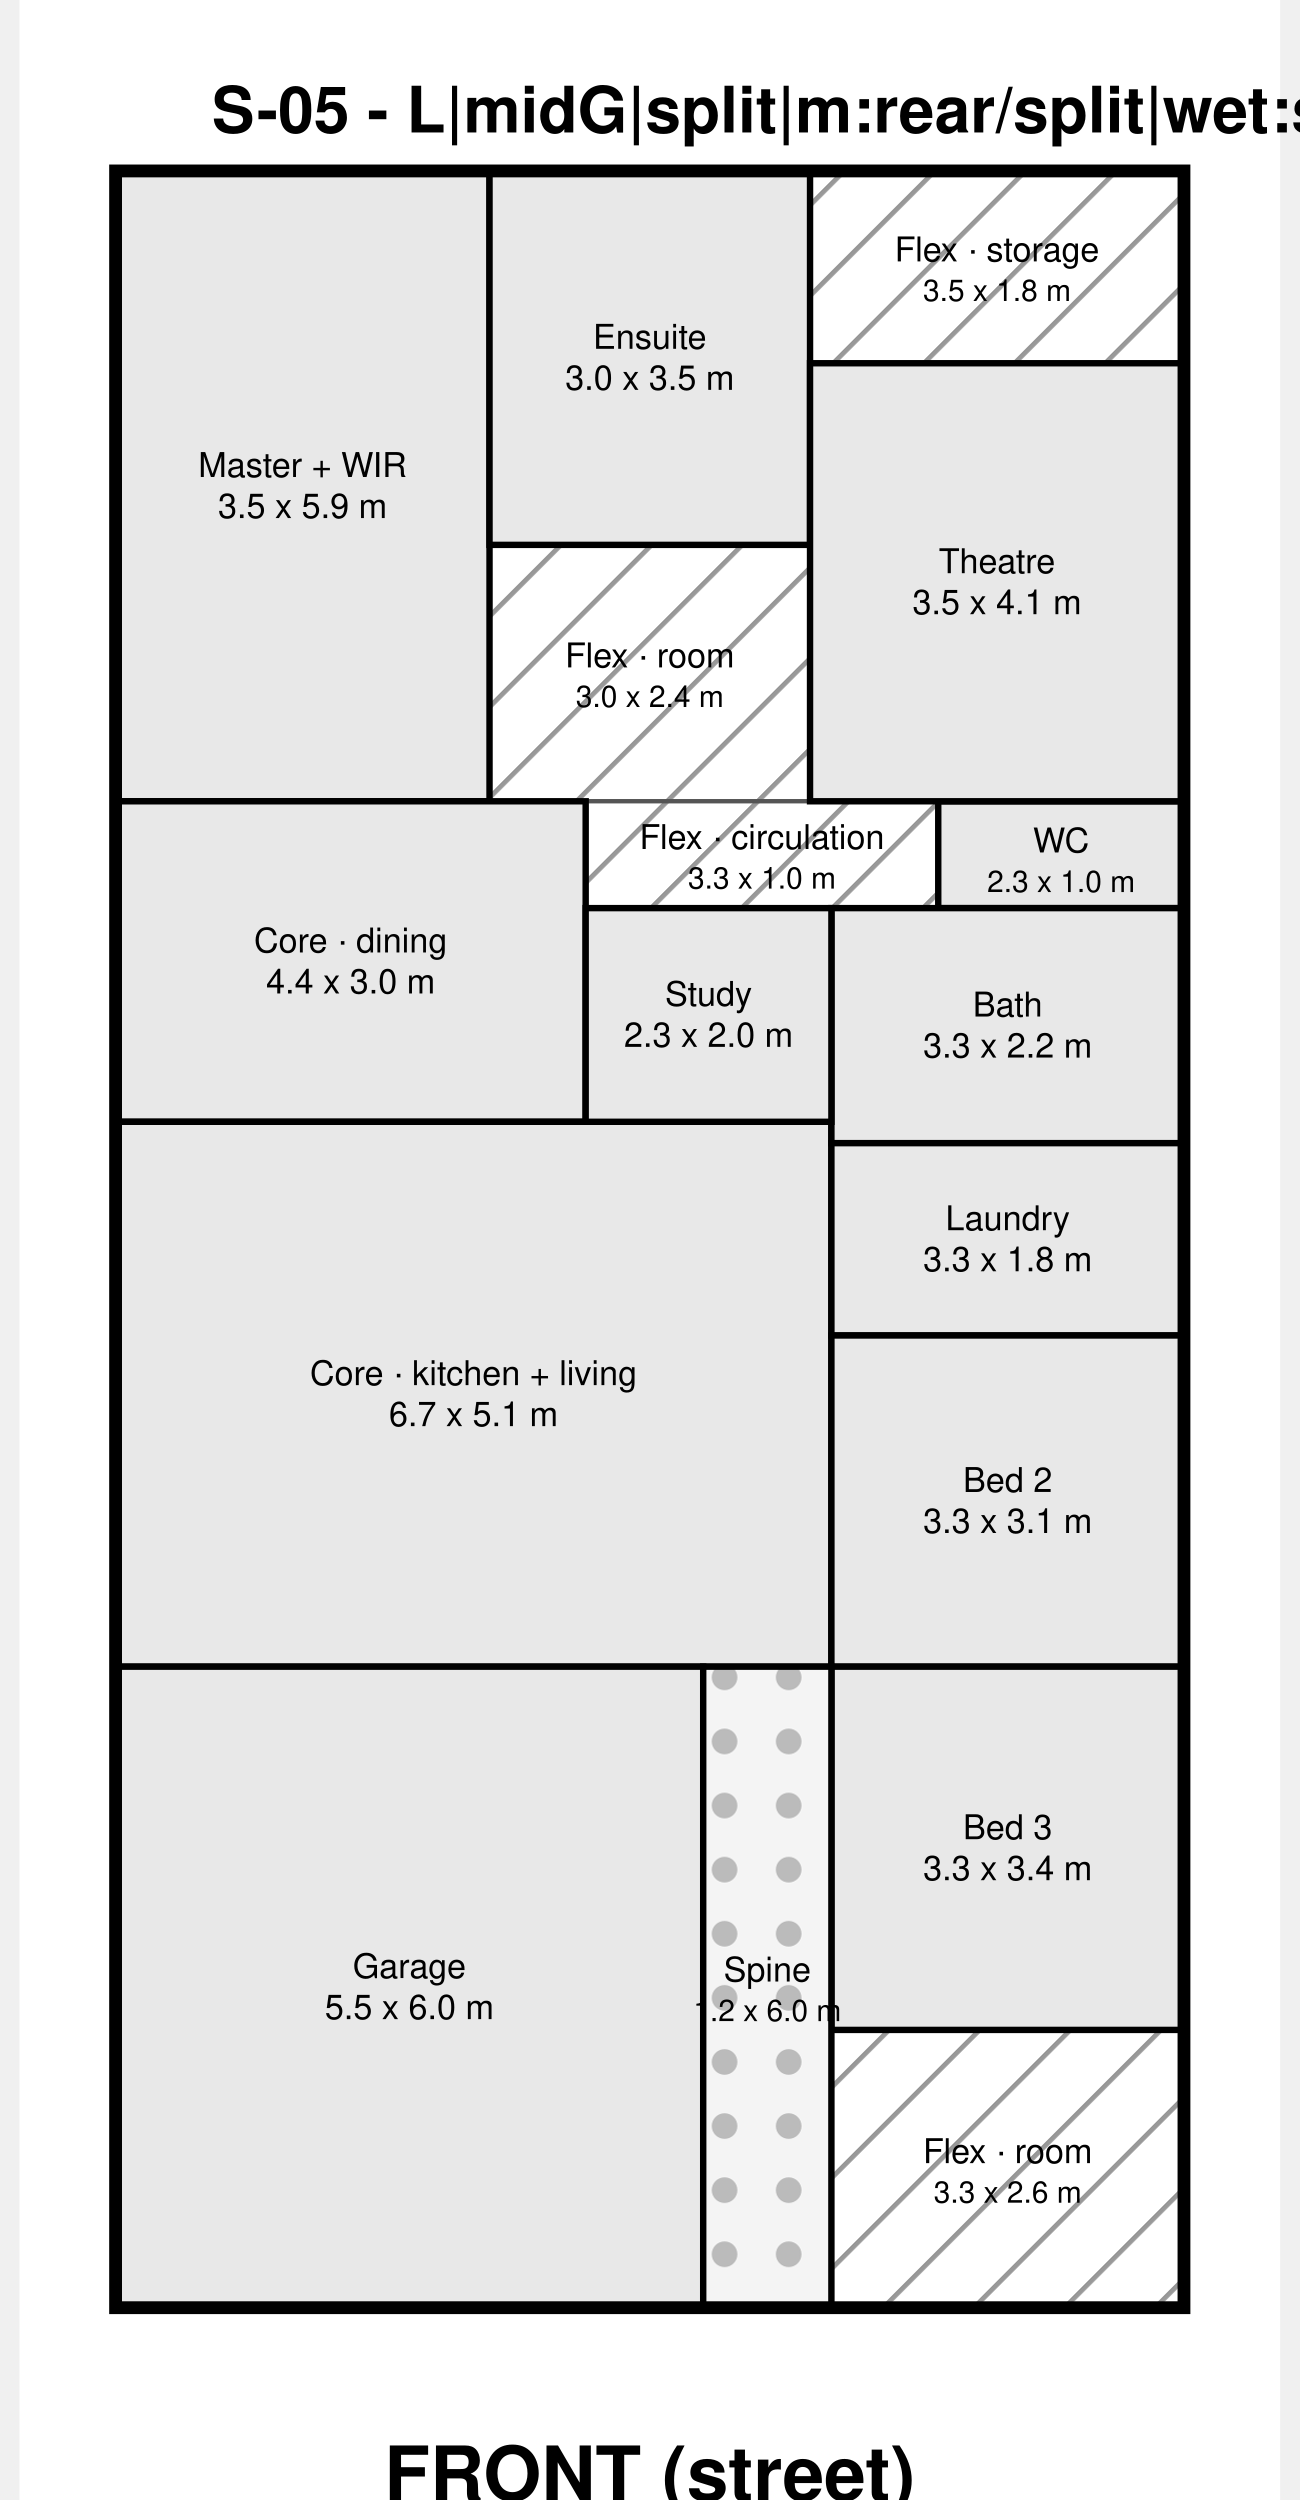
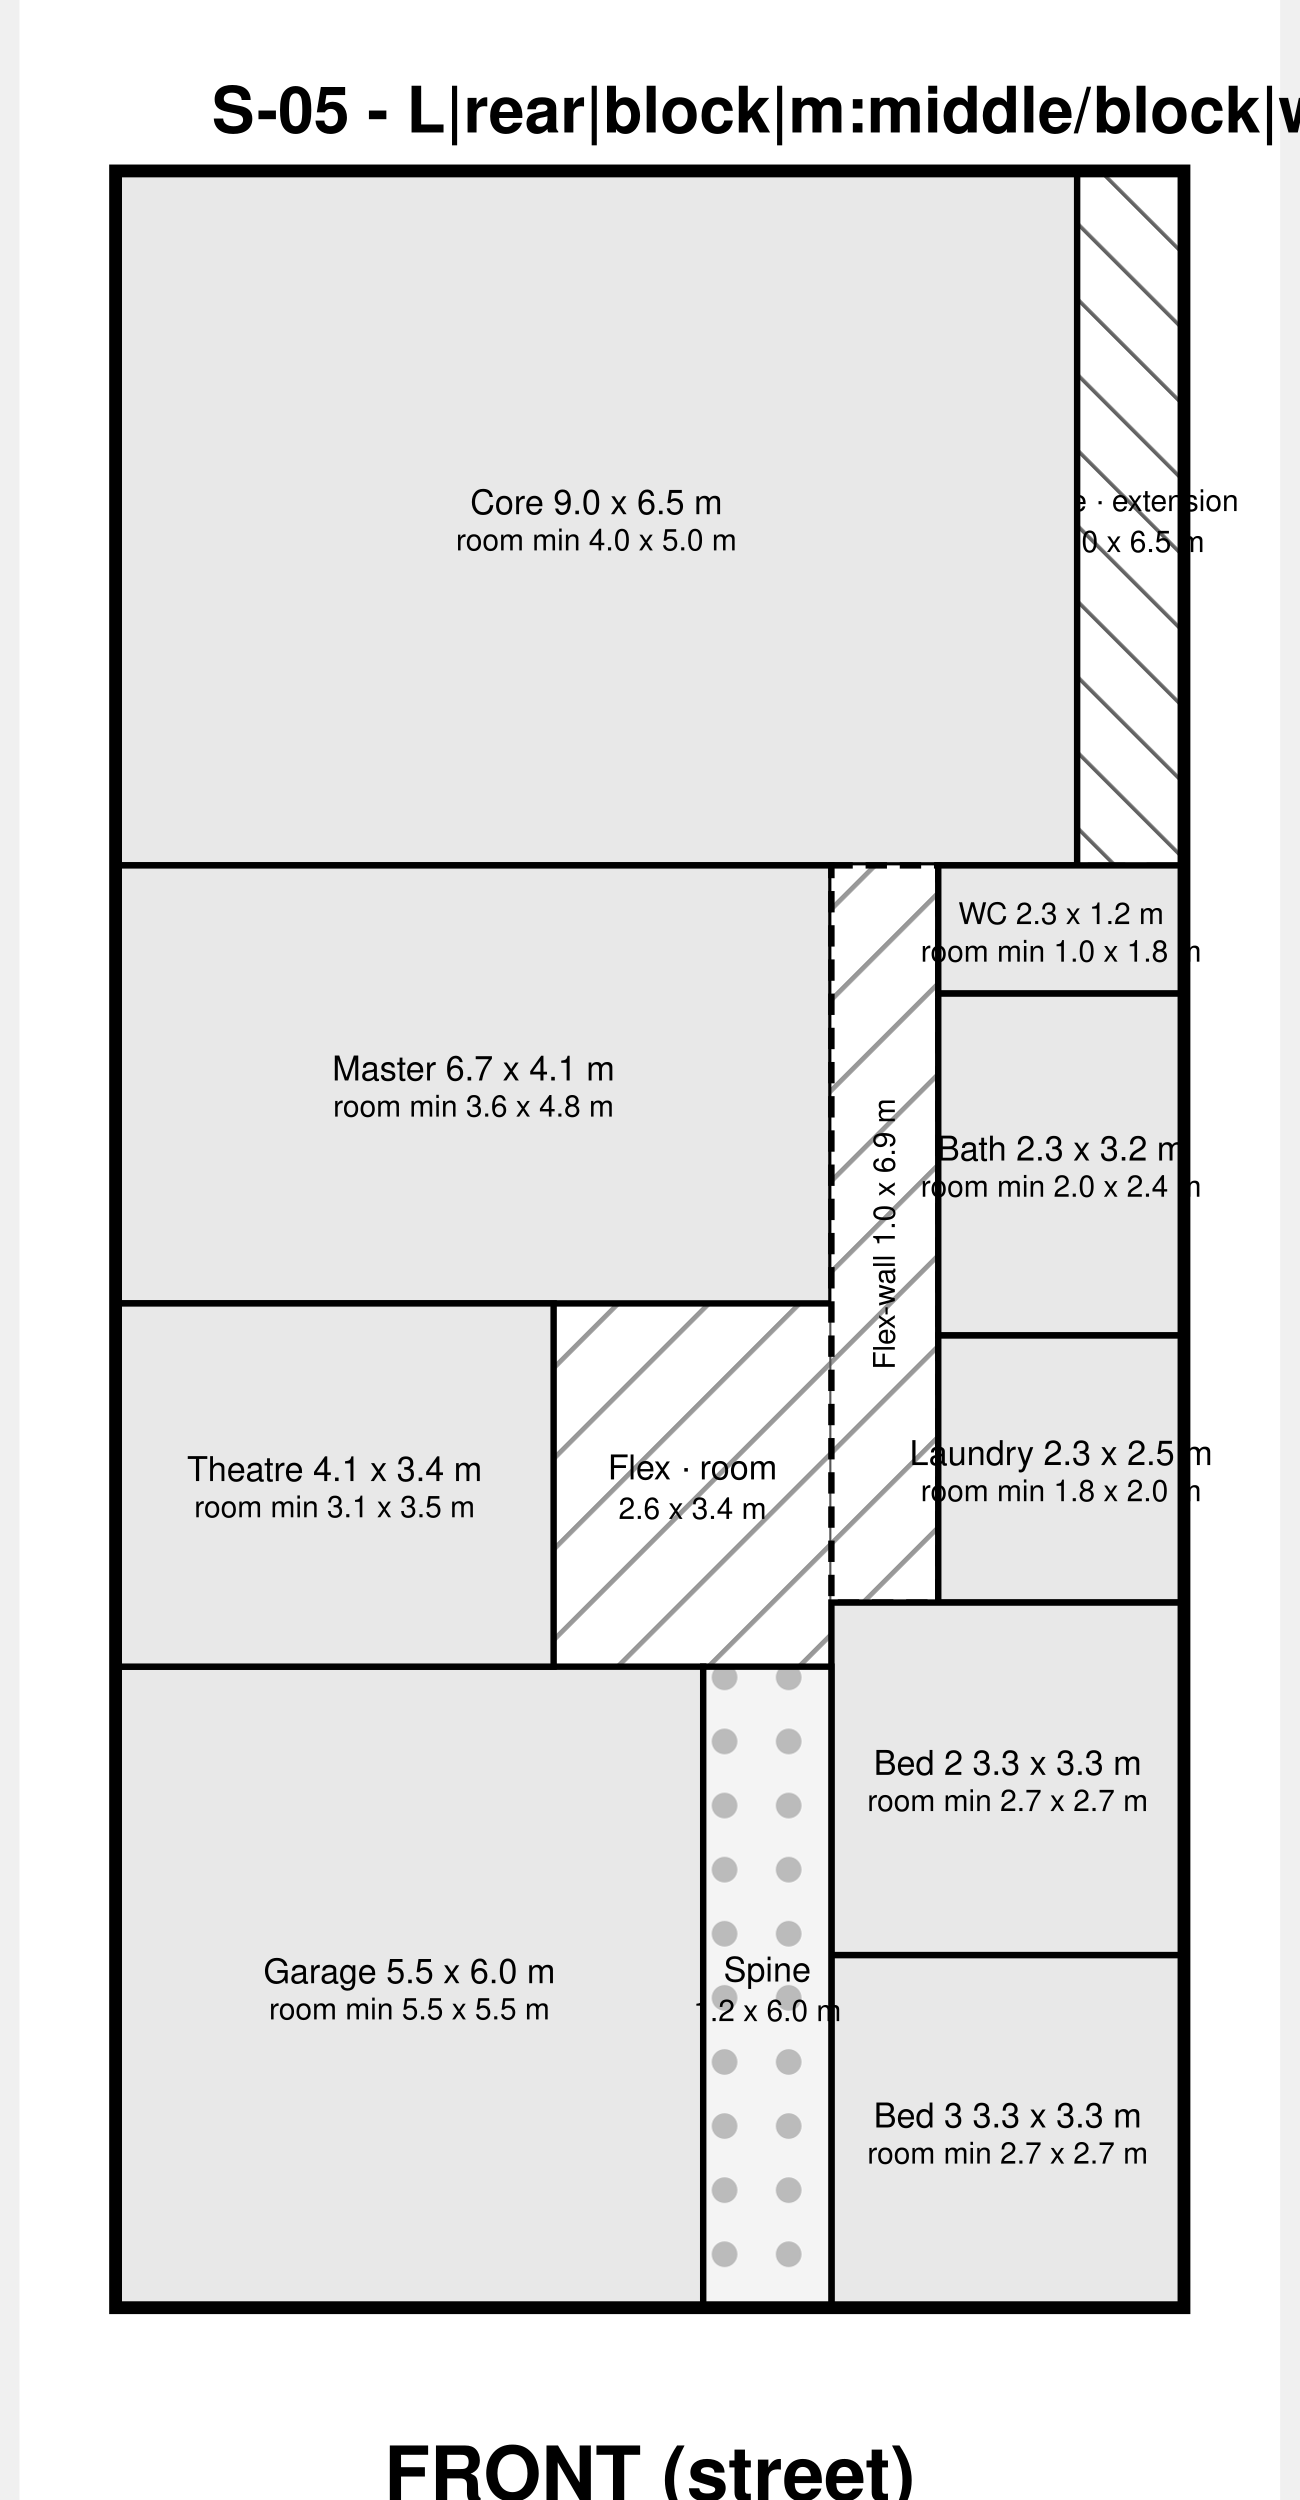
<svg xmlns="http://www.w3.org/2000/svg" width="590" height="1135" viewBox="-900 -1600 11800 23400" font-family="Helvetica, Arial, sans-serif" fill="#000">
  <defs>
    <pattern id="hatch" width="600" height="600" patternUnits="userSpaceOnUse" patternTransform="rotate(45)">
      <rect width="600" height="600" fill="#ffffff" />
      <line x1="0" y1="0" x2="0" y2="600" stroke="#999" stroke-width="90" />
    </pattern>
    <pattern id="hatch2" width="500" height="500" patternUnits="userSpaceOnUse" patternTransform="rotate(-45)">
      <rect width="500" height="500" fill="#ffffff" />
      <line x1="0" y1="0" x2="0" y2="500" stroke="#666" stroke-width="70" />
    </pattern>
    <pattern id="hatch3" width="600" height="600" patternUnits="userSpaceOnUse">
      <rect width="600" height="600" fill="#ffffff" />
      <line x1="0" y1="0" x2="0" y2="600" stroke="#aaa" stroke-width="60" />
      <line x1="0" y1="0" x2="600" y2="0" stroke="#aaa" stroke-width="60" />
    </pattern>
    <pattern id="dots" width="600" height="600" patternUnits="userSpaceOnUse">
      <rect width="600" height="600" fill="#f4f4f4" />
      <circle cx="300" cy="300" r="120" fill="#bbb" />
    </pattern>
  </defs>
  <rect x="-900" y="-1600" width="11800" height="23400" fill="#ffffff" />
-   <text x="900" y="-360" font-size="600" font-weight="bold">S-05 - L|midG|split|m:rear/split|wet:split|rr:MF|nofw|v0</text>
+   <text x="900" y="-360" font-size="600" font-weight="bold">S-05 - L|rear|block|m:middle/block|wet:split|rr:-|fw|v2</text>
  <g>
-     <rect x="6500" y="0" width="3500" height="1800" fill="url(#hatch)" stroke="#555" stroke-width="40" />
-     <text x="8250" y="740" font-size="320" text-anchor="middle" dominant-baseline="middle">Flex · storage</text>
-     <text x="8250" y="1124" font-size="280" text-anchor="middle" dominant-baseline="middle">3.5 x 1.8 m</text>
+     <rect x="4100" y="10600" width="2600" height="3400" fill="url(#hatch)" stroke="#555" stroke-width="40" />
+     <text x="5400" y="12140" font-size="320" text-anchor="middle" dominant-baseline="middle">Flex · room</text>
+     <text x="5400" y="12524" font-size="280" text-anchor="middle" dominant-baseline="middle">2.6 x 3.4 m</text>
  </g>
  <g>
-     <rect x="3500" y="3500" width="3000" height="2400" fill="url(#hatch)" stroke="#555" stroke-width="40" />
-     <text x="5000" y="4540" font-size="320" text-anchor="middle" dominant-baseline="middle">Flex · room</text>
-     <text x="5000" y="4924" font-size="280" text-anchor="middle" dominant-baseline="middle">3.0 x 2.4 m</text>
+     <rect x="9000" y="0" width="1000" height="6500" fill="url(#hatch2)" stroke="#555" stroke-width="40" />
+     <text x="9500" y="3090" font-size="280" text-anchor="middle" dominant-baseline="middle">Core · extension</text>
+     <text x="9500" y="3474" font-size="280" text-anchor="middle" dominant-baseline="middle">1.0 x 6.5 m</text>
+     <rect x="0" y="0" width="10000" height="6500" fill="none" stroke="#000" stroke-width="50" stroke-dasharray="350 200" />
  </g>
  <g>
-     <rect x="4400" y="5900" width="3300" height="1000" fill="url(#hatch)" stroke="#555" stroke-width="40" />
-     <text x="6050" y="6240" font-size="320" text-anchor="middle" dominant-baseline="middle">Flex · circulation</text>
-     <text x="6050" y="6624" font-size="280" text-anchor="middle" dominant-baseline="middle">3.3 x 1.0 m</text>
+     <rect x="0" y="0" width="9000" height="6500" fill="#e8e8e8" stroke="#000" stroke-width="60" />
+     <text x="4500" y="3106" font-size="320" text-anchor="middle" dominant-baseline="middle">Core 9.0 x 6.5 m</text>
+     <text x="4500" y="3458" font-size="280" text-anchor="middle" dominant-baseline="middle">room min 4.0 x 5.0 m</text>
  </g>
  <g>
-     <rect x="6700" y="17400" width="3300" height="2600" fill="url(#hatch)" stroke="#555" stroke-width="40" />
-     <text x="8350" y="18540" font-size="320" text-anchor="middle" dominant-baseline="middle">Flex · room</text>
-     <text x="8350" y="18924" font-size="280" text-anchor="middle" dominant-baseline="middle">3.3 x 2.6 m</text>
-   </g>
-   <g>
-     <rect x="0" y="0" width="3500" height="5900" fill="#e8e8e8" stroke="#000" stroke-width="60" />
-     <text x="1750" y="2758" font-size="320" text-anchor="middle" dominant-baseline="middle">Master + WIR</text>
-     <text x="1750" y="3142" font-size="320" text-anchor="middle" dominant-baseline="middle">3.5 x 5.9 m</text>
-   </g>
-   <g>
-     <rect x="3500" y="0" width="3000" height="3500" fill="#e8e8e8" stroke="#000" stroke-width="60" />
-     <text x="5000" y="1558" font-size="320" text-anchor="middle" dominant-baseline="middle">Ensuite</text>
-     <text x="5000" y="1942" font-size="320" text-anchor="middle" dominant-baseline="middle">3.0 x 3.5 m</text>
-   </g>
-   <g>
-     <rect x="0" y="5900" width="4400" height="3000" fill="#e8e8e8" stroke="#000" stroke-width="60" />
-     <text x="2200" y="7208" font-size="320" text-anchor="middle" dominant-baseline="middle">Core · dining</text>
-     <text x="2200" y="7592" font-size="320" text-anchor="middle" dominant-baseline="middle">4.4 x 3.0 m</text>
-   </g>
-   <g>
-     <rect x="0" y="8900" width="6700" height="5100" fill="#e8e8e8" stroke="#000" stroke-width="60" />
-     <text x="3350" y="11258" font-size="320" text-anchor="middle" dominant-baseline="middle">Core · kitchen + living</text>
-     <text x="3350" y="11642" font-size="320" text-anchor="middle" dominant-baseline="middle">6.7 x 5.1 m</text>
+     <rect x="0" y="6500" width="6700" height="4100" fill="#e8e8e8" stroke="#000" stroke-width="60" />
+     <text x="3350" y="8406" font-size="320" text-anchor="middle" dominant-baseline="middle">Master 6.7 x 4.1 m</text>
+     <text x="3350" y="8758" font-size="280" text-anchor="middle" dominant-baseline="middle">room min 3.6 x 4.8 m</text>
  </g>
  <g>
    <rect x="0" y="14000" width="5500" height="6000" fill="#e8e8e8" stroke="#000" stroke-width="60" />
-     <text x="2750" y="16808" font-size="320" text-anchor="middle" dominant-baseline="middle">Garage</text>
-     <text x="2750" y="17192" font-size="320" text-anchor="middle" dominant-baseline="middle">5.5 x 6.0 m</text>
+     <text x="2750" y="16856" font-size="320" text-anchor="middle" dominant-baseline="middle">Garage 5.5 x 6.0 m</text>
+     <text x="2750" y="17208" font-size="280" text-anchor="middle" dominant-baseline="middle">room min 5.5 x 5.5 m</text>
  </g>
  <g>
-     <rect x="7700" y="5900" width="2300" height="1000" fill="#e8e8e8" stroke="#000" stroke-width="60" />
-     <text x="8850" y="6272" font-size="320" text-anchor="middle" dominant-baseline="middle">WC</text>
-     <text x="8850" y="6656" font-size="280" text-anchor="middle" dominant-baseline="middle">2.3 x 1.0 m</text>
+     <rect x="6700" y="6500" width="1000" height="6900" fill="url(#hatch)" stroke="#000" stroke-width="60" stroke-dasharray="200 120" />
+     <text transform="translate(7200 9950) rotate(-90)" font-size="280" text-anchor="middle" dominant-baseline="middle">Flex-wall 1.0 x 6.9 m</text>
  </g>
  <g>
-     <rect x="6700" y="6900" width="3300" height="2200" fill="#e8e8e8" stroke="#000" stroke-width="60" />
-     <text x="8350" y="7808" font-size="320" text-anchor="middle" dominant-baseline="middle">Bath</text>
-     <text x="8350" y="8192" font-size="320" text-anchor="middle" dominant-baseline="middle">3.3 x 2.2 m</text>
+     <rect x="7700" y="6500" width="2300" height="1200" fill="#e8e8e8" stroke="#000" stroke-width="60" />
+     <text x="8850" y="6956" font-size="280" text-anchor="middle" dominant-baseline="middle">WC 2.3 x 1.2 m</text>
+     <text x="8850" y="7308" font-size="280" text-anchor="middle" dominant-baseline="middle">room min 1.0 x 1.8 m</text>
  </g>
  <g>
-     <rect x="6700" y="9100" width="3300" height="1800" fill="#e8e8e8" stroke="#000" stroke-width="60" />
-     <text x="8350" y="9808" font-size="320" text-anchor="middle" dominant-baseline="middle">Laundry</text>
-     <text x="8350" y="10192" font-size="320" text-anchor="middle" dominant-baseline="middle">3.3 x 1.8 m</text>
+     <rect x="7700" y="7700" width="2300" height="3200" fill="#e8e8e8" stroke="#000" stroke-width="60" />
+     <text x="8850" y="9156" font-size="320" text-anchor="middle" dominant-baseline="middle">Bath 2.3 x 3.2 m</text>
+     <text x="8850" y="9508" font-size="280" text-anchor="middle" dominant-baseline="middle">room min 2.0 x 2.4 m</text>
  </g>
  <g>
-     <rect x="6700" y="10900" width="3300" height="3100" fill="#e8e8e8" stroke="#000" stroke-width="60" />
-     <text x="8350" y="12258" font-size="320" text-anchor="middle" dominant-baseline="middle">Bed 2</text>
-     <text x="8350" y="12642" font-size="320" text-anchor="middle" dominant-baseline="middle">3.3 x 3.1 m</text>
+     <rect x="7700" y="10900" width="2300" height="2500" fill="#e8e8e8" stroke="#000" stroke-width="60" />
+     <text x="8850" y="12006" font-size="320" text-anchor="middle" dominant-baseline="middle">Laundry 2.3 x 2.5 m</text>
+     <text x="8850" y="12358" font-size="280" text-anchor="middle" dominant-baseline="middle">room min 1.8 x 2.0 m</text>
  </g>
  <g>
-     <rect x="6700" y="14000" width="3300" height="3400" fill="#e8e8e8" stroke="#000" stroke-width="60" />
-     <text x="8350" y="15508" font-size="320" text-anchor="middle" dominant-baseline="middle">Bed 3</text>
-     <text x="8350" y="15892" font-size="320" text-anchor="middle" dominant-baseline="middle">3.3 x 3.4 m</text>
+     <rect x="6700" y="13400" width="3300" height="3300" fill="#e8e8e8" stroke="#000" stroke-width="60" />
+     <text x="8350" y="14906" font-size="320" text-anchor="middle" dominant-baseline="middle">Bed 2 3.3 x 3.3 m</text>
+     <text x="8350" y="15258" font-size="280" text-anchor="middle" dominant-baseline="middle">room min 2.7 x 2.7 m</text>
  </g>
  <g>
-     <rect x="6500" y="1800" width="3500" height="4100" fill="#e8e8e8" stroke="#000" stroke-width="60" />
-     <text x="8250" y="3658" font-size="320" text-anchor="middle" dominant-baseline="middle">Theatre</text>
-     <text x="8250" y="4042" font-size="320" text-anchor="middle" dominant-baseline="middle">3.5 x 4.1 m</text>
+     <rect x="6700" y="16700" width="3300" height="3300" fill="#e8e8e8" stroke="#000" stroke-width="60" />
+     <text x="8350" y="18206" font-size="320" text-anchor="middle" dominant-baseline="middle">Bed 3 3.3 x 3.3 m</text>
+     <text x="8350" y="18558" font-size="280" text-anchor="middle" dominant-baseline="middle">room min 2.7 x 2.7 m</text>
  </g>
  <g>
-     <rect x="4400" y="6900" width="2300" height="2000" fill="#e8e8e8" stroke="#000" stroke-width="60" />
-     <text x="5550" y="7708" font-size="320" text-anchor="middle" dominant-baseline="middle">Study</text>
-     <text x="5550" y="8092" font-size="320" text-anchor="middle" dominant-baseline="middle">2.3 x 2.0 m</text>
+     <rect x="0" y="10600" width="4100" height="3400" fill="#e8e8e8" stroke="#000" stroke-width="60" />
+     <text x="2050" y="12156" font-size="320" text-anchor="middle" dominant-baseline="middle">Theatre 4.1 x 3.4 m</text>
+     <text x="2050" y="12508" font-size="280" text-anchor="middle" dominant-baseline="middle">room min 3.1 x 3.5 m</text>
  </g>
  <g>
    <rect x="5500" y="14000" width="1200" height="6000" fill="url(#dots)" stroke="#000" stroke-width="60" />
    <text x="6100" y="16840" font-size="320" text-anchor="middle" dominant-baseline="middle">Spine</text>
    <text x="6100" y="17224" font-size="280" text-anchor="middle" dominant-baseline="middle">1.2 x 6.0 m</text>
  </g>
  <rect x="0" y="0" width="10000" height="20000" fill="none" stroke="#000" stroke-width="120" />
  <text x="5000" y="21800" font-size="700" text-anchor="middle" font-weight="bold">FRONT (street)</text>
</svg>
